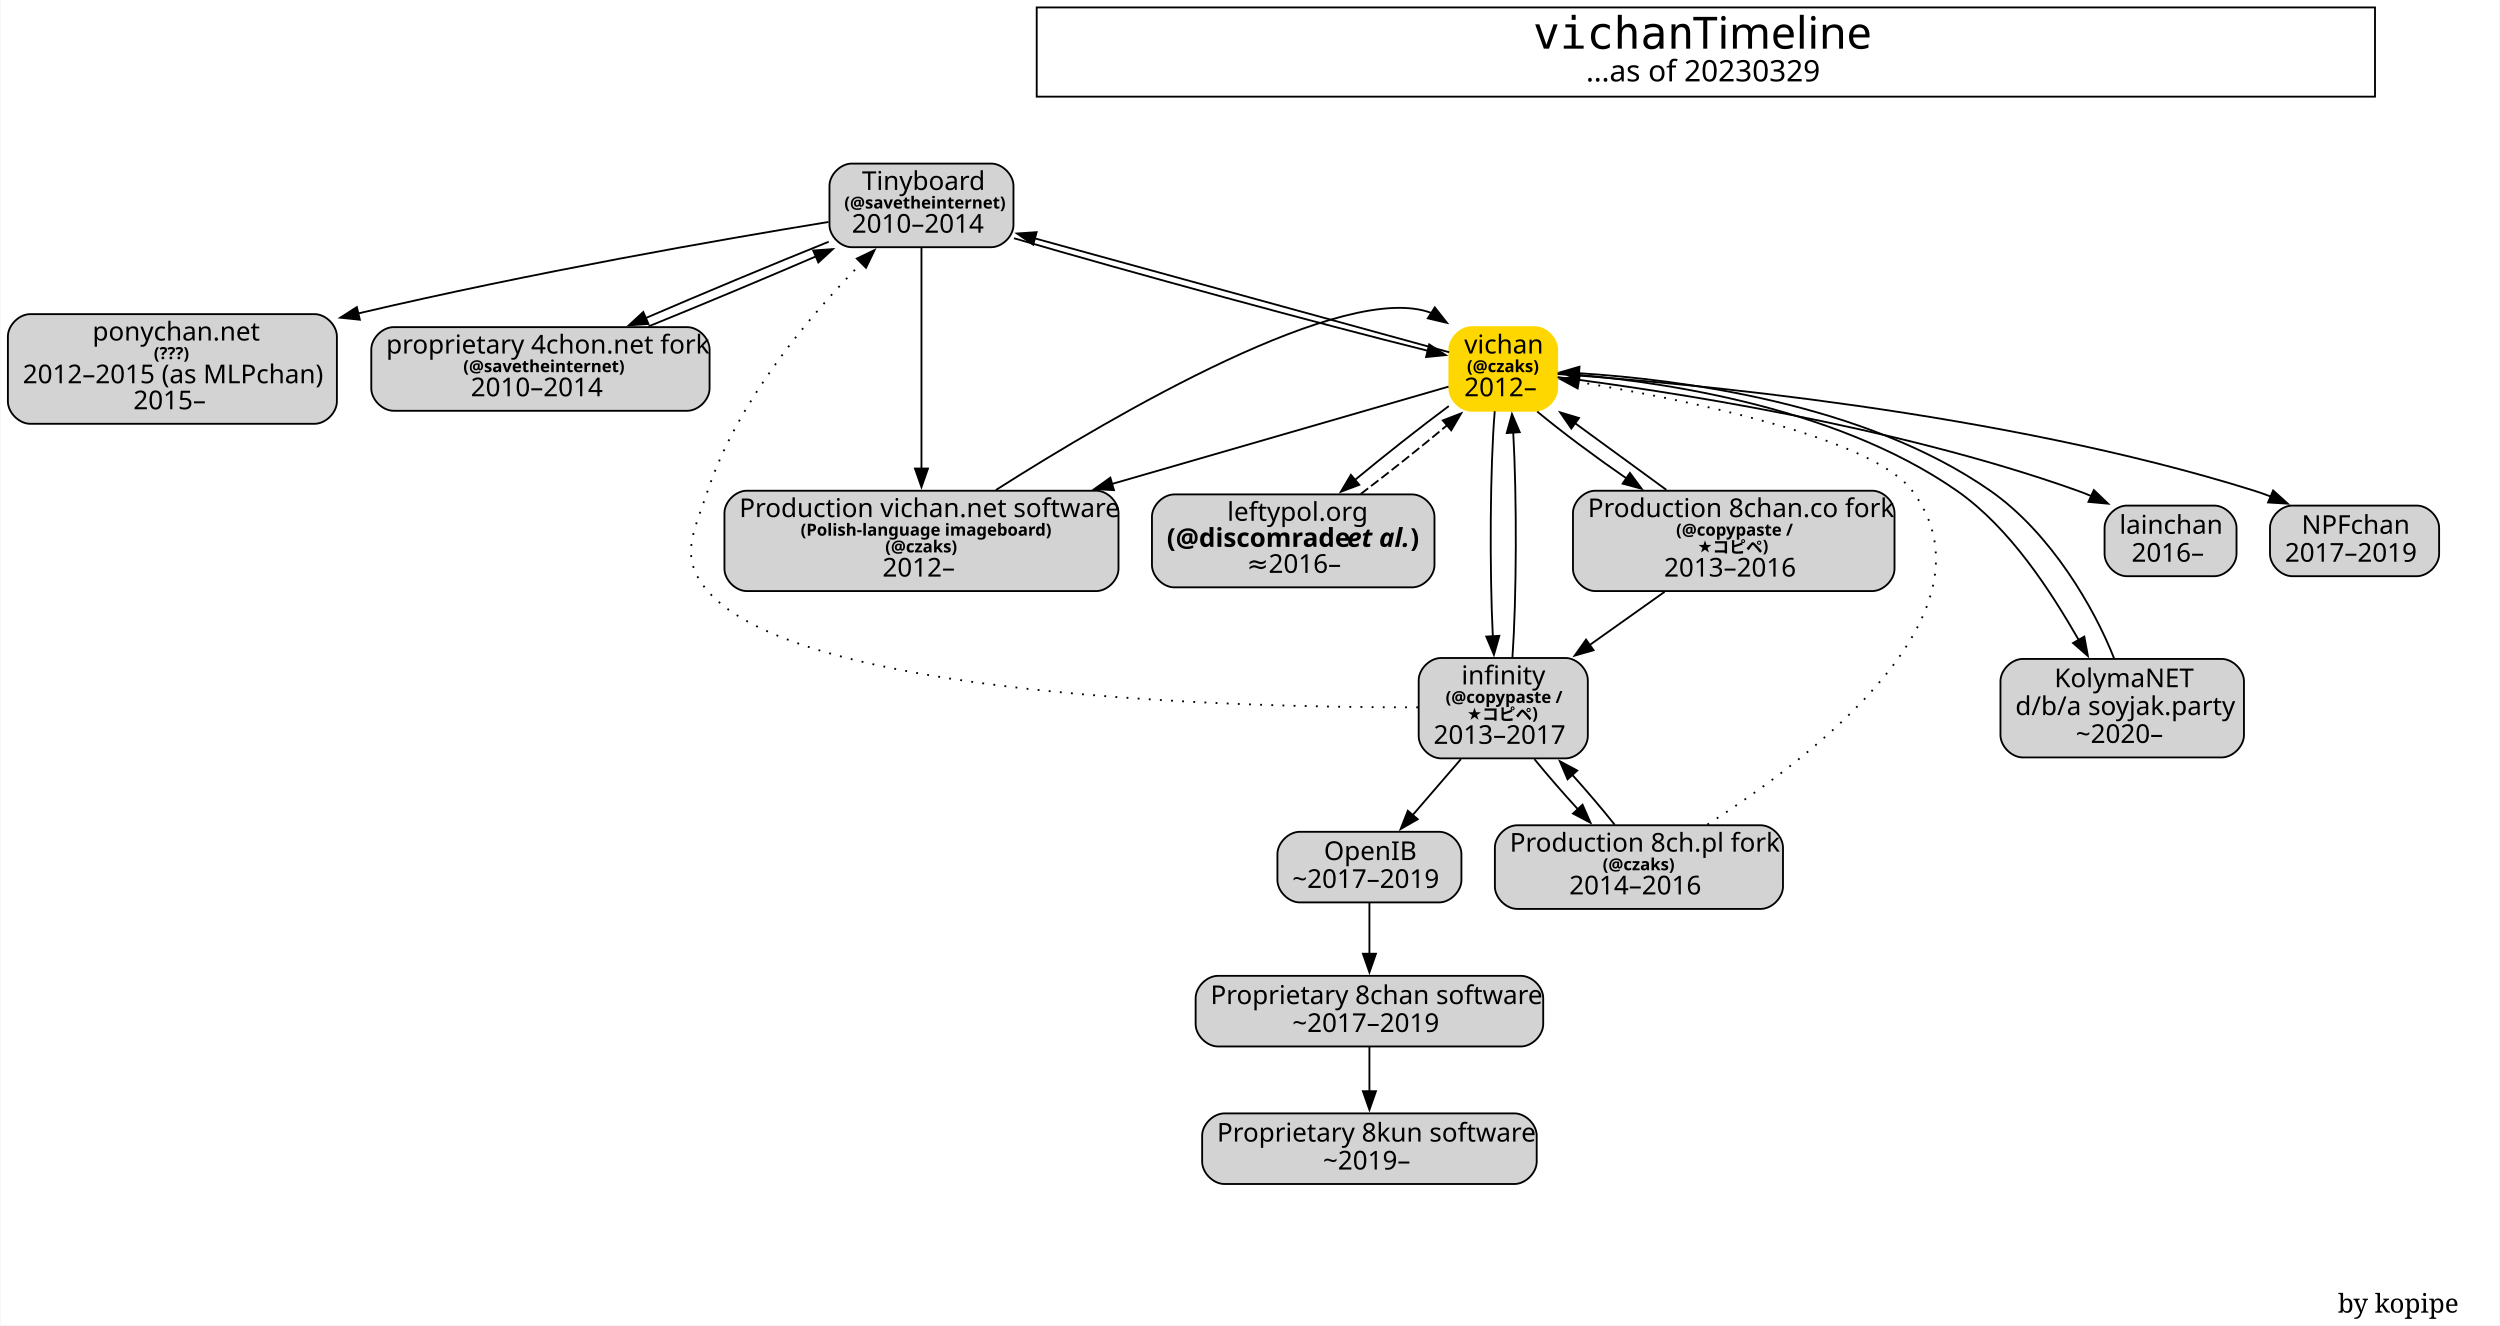
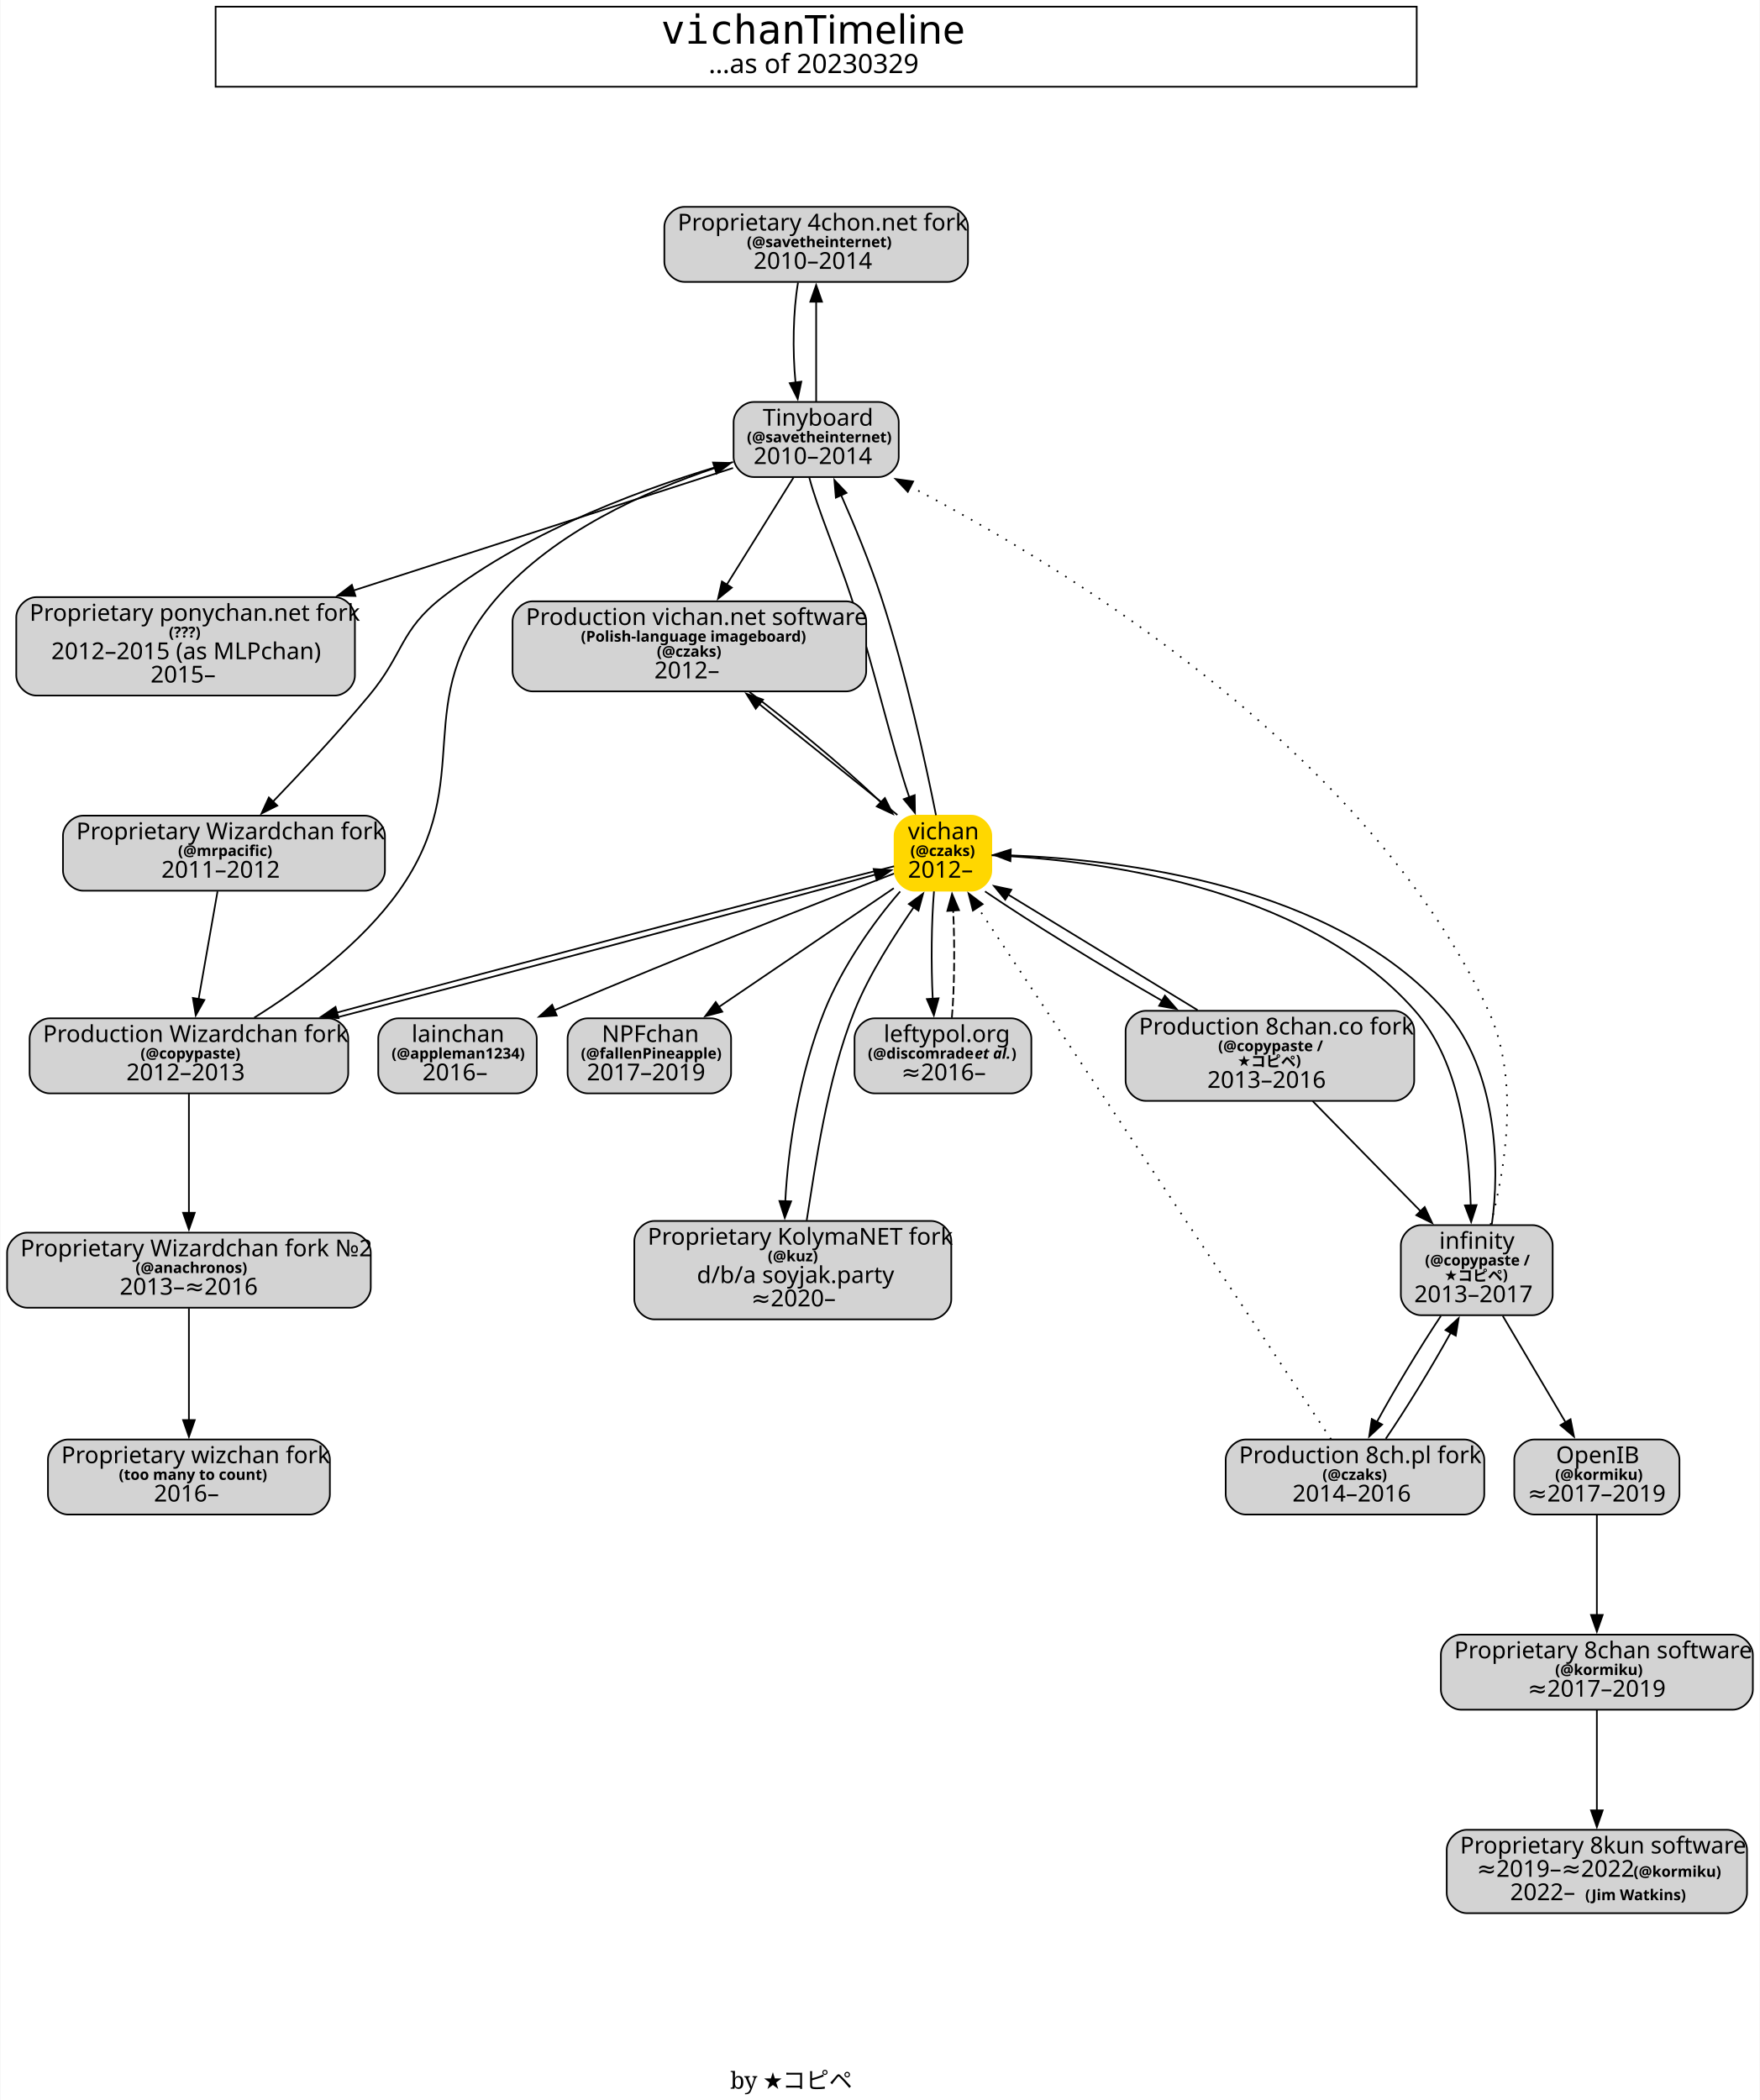
- <svg xmlns="http://www.w3.org/2000/svg" width="1345pt" height="713pt" viewBox="0.00 0.00 1344.50 713.00">
-   <g id="graph0" class="graph" transform="scale(1 1) rotate(0) translate(4 709)">
-     <polygon fill="white" stroke="none" points="-4,4 -4,-709 1340.5,-709 1340.5,4 -4,4" />
+ <svg xmlns="http://www.w3.org/2000/svg" width="1055pt" height="1259pt" viewBox="0.00 0.00 1054.50 1259.00">
+   <g id="graph0" class="graph" transform="scale(1 1) rotate(0) translate(4 1255)">
+     <polygon fill="white" stroke="none" points="-4,4 -4,-1255 1050.5,-1255 1050.5,4 -4,4" />
    <g id="node1" class="node">
-       <path fill="lightgrey" stroke="black" d="M529,-621C529,-621 454,-621 454,-621 448,-621 442,-615 442,-609 442,-609 442,-588 442,-588 442,-582 448,-576 454,-576 454,-576 529,-576 529,-576 535,-576 541,-582 541,-588 541,-588 541,-609 541,-609 541,-615 535,-621 529,-621" />
-       <text text-anchor="start" x="459.5" y="-606.8" font-family="sans-serif" font-size="14.00">Tinyboard</text>
-       <text text-anchor="start" x="450" y="-596.8" font-family="sans-serif" font-weight="bold" font-size="9.00">(@savetheinternet)</text>
-       <text text-anchor="start" x="454" y="-583.8" font-family="sans-serif" font-size="14.00">2010–2014</text>
+       <path fill="lightgrey" stroke="black" d="M564,-1131C564,-1131 406,-1131 406,-1131 400,-1131 394,-1125 394,-1119 394,-1119 394,-1098 394,-1098 394,-1092 400,-1086 406,-1086 406,-1086 564,-1086 564,-1086 570,-1086 576,-1092 576,-1098 576,-1098 576,-1119 576,-1119 576,-1125 570,-1131 564,-1131" />
+       <text text-anchor="start" x="402" y="-1116.8" font-family="sans-serif" font-size="14.00">Proprietary 4chon.net fork</text>
+       <text text-anchor="start" x="443.5" y="-1106.8" font-family="sans-serif" font-weight="bold" font-size="9.00">(@savetheinternet)</text>
+       <text text-anchor="start" x="447.5" y="-1093.8" font-family="sans-serif" font-size="14.00">2010–2014</text>
    </g>
    <g id="node2" class="node">
-       <path fill="lightgrey" stroke="black" d="M165,-540C165,-540 12,-540 12,-540 6,-540 0,-534 0,-528 0,-528 0,-493 0,-493 0,-487 6,-481 12,-481 12,-481 165,-481 165,-481 171,-481 177,-487 177,-493 177,-493 177,-528 177,-528 177,-534 171,-540 165,-540" />
-       <text text-anchor="start" x="45.5" y="-525.8" font-family="sans-serif" font-size="14.00">ponychan.net</text>
-       <text text-anchor="start" x="78.5" y="-515.8" font-family="sans-serif" font-weight="bold" font-size="9.00">(???)</text>
-       <text text-anchor="start" x="8" y="-502.8" font-family="sans-serif" font-size="14.00">2012–2015 (as MLPchan)</text>
-       <text text-anchor="start" x="67.5" y="-488.8" font-family="sans-serif" font-size="14.00">2015–</text>
+       <path fill="lightgrey" stroke="black" d="M522.5,-1014C522.5,-1014 447.5,-1014 447.5,-1014 441.5,-1014 435.5,-1008 435.5,-1002 435.5,-1002 435.5,-981 435.5,-981 435.5,-975 441.5,-969 447.5,-969 447.5,-969 522.5,-969 522.5,-969 528.5,-969 534.5,-975 534.5,-981 534.5,-981 534.5,-1002 534.5,-1002 534.5,-1008 528.5,-1014 522.5,-1014" />
+       <text text-anchor="start" x="453" y="-999.8" font-family="sans-serif" font-size="14.00">Tinyboard</text>
+       <text text-anchor="start" x="443.5" y="-989.8" font-family="sans-serif" font-weight="bold" font-size="9.00">(@savetheinternet)</text>
+       <text text-anchor="start" x="447.5" y="-976.8" font-family="sans-serif" font-size="14.00">2010–2014</text>
    </g>
    <g id="edge1" class="edge">
-       <path fill="none" stroke="black" d="M441.53,-589.6C383.11,-580.04 283.34,-562.65 188.3,-540.34" />
-       <polygon fill="black" stroke="black" points="189.35,-536.99 178.81,-538.09 187.73,-543.8 189.35,-536.99" />
+       <path fill="none" stroke="black" d="M474.13,-1085.6C471.22,-1068.65 470.73,-1044.91 472.64,-1025.64" />
+       <polygon fill="black" stroke="black" points="476.1,-1026.19 473.94,-1015.82 469.16,-1025.27 476.1,-1026.19" />
+     </g>
+     <g id="edge35" class="edge">
+       <path fill="none" stroke="black" stroke-width="0" d="M495.87,-1085.6C499.38,-1065.14 499.38,-1034.76 495.86,-1014.32" />
+     </g>
+     <g id="edge2" class="edge">
+       <path fill="none" stroke="black" d="M485,-1014.32C485,-1031.24 485,-1054.99 485,-1074.27" />
+       <polygon fill="black" stroke="black" points="481.5,-1074.09 485,-1084.09 488.5,-1074.09 481.5,-1074.09" />
    </g>
    <g id="node3" class="node">
-       <path fill="lightgrey" stroke="black" d="M365.5,-533C365.5,-533 207.5,-533 207.5,-533 201.5,-533 195.5,-527 195.5,-521 195.5,-521 195.5,-500 195.5,-500 195.5,-494 201.5,-488 207.5,-488 207.5,-488 365.5,-488 365.5,-488 371.5,-488 377.5,-494 377.5,-500 377.5,-500 377.5,-521 377.5,-521 377.5,-527 371.5,-533 365.5,-533" />
-       <text text-anchor="start" x="203.5" y="-518.8" font-family="sans-serif" font-size="14.00">proprietary 4chon.net fork</text>
-       <text text-anchor="start" x="245" y="-508.8" font-family="sans-serif" font-weight="bold" font-size="9.00">(@savetheinternet)</text>
-       <text text-anchor="start" x="249" y="-495.8" font-family="sans-serif" font-size="14.00">2010–2014</text>
-     </g>
-     <g id="edge2" class="edge">
-       <path fill="none" stroke="black" d="M441.6,-578.95C411.74,-566.92 373.78,-551.08 342.86,-537.77" />
-       <polygon fill="black" stroke="black" points="344.62,-534.72 334.05,-533.97 341.84,-541.15 344.62,-534.72" />
+       <path fill="lightgrey" stroke="black" d="M196.5,-897C196.5,-897 17.5,-897 17.5,-897 11.5,-897 5.5,-891 5.5,-885 5.5,-885 5.5,-850 5.5,-850 5.5,-844 11.5,-838 17.5,-838 17.5,-838 196.5,-838 196.5,-838 202.5,-838 208.5,-844 208.5,-850 208.5,-850 208.5,-885 208.5,-885 208.5,-891 202.5,-897 196.5,-897" />
+       <text text-anchor="start" x="13.5" y="-882.8" font-family="sans-serif" font-size="14.00">Proprietary ponychan.net fork</text>
+       <text text-anchor="start" x="97" y="-872.8" font-family="sans-serif" font-weight="bold" font-size="9.00">(???)</text>
+       <text text-anchor="start" x="26.5" y="-859.8" font-family="sans-serif" font-size="14.00">2012–2015 (as MLPchan)</text>
+       <text text-anchor="start" x="86" y="-845.8" font-family="sans-serif" font-size="14.00">2015–</text>
+     </g>
+     <g id="edge3" class="edge">
+       <path fill="none" stroke="black" d="M435.19,-974.43C377.49,-955.8 280.94,-924.64 207.46,-900.92" />
+       <polygon fill="black" stroke="black" points="208.82,-897.69 198.23,-897.94 206.67,-904.35 208.82,-897.69" />
    </g>
    <g id="node4" class="node">
-       <path fill="gold" stroke="gold" d="M821.5,-533C821.5,-533 787.5,-533 787.5,-533 781.5,-533 775.5,-527 775.5,-521 775.5,-521 775.5,-500 775.5,-500 775.5,-494 781.5,-488 787.5,-488 787.5,-488 821.5,-488 821.5,-488 827.5,-488 833.5,-494 833.5,-500 833.5,-500 833.5,-521 833.5,-521 833.5,-527 827.5,-533 821.5,-533" />
-       <text text-anchor="start" x="783.5" y="-518.8" font-family="sans-serif" font-size="14.00">vichan</text>
-       <text text-anchor="start" x="785" y="-508.8" font-family="sans-serif" font-weight="bold" font-size="9.00">(@czaks)</text>
-       <text text-anchor="start" x="783.5" y="-495.8" font-family="sans-serif" font-size="14.00">2012–</text>
-     </g>
-     <g id="edge3" class="edge">
-       <path fill="none" stroke="black" d="M541.28,-580.82C603.07,-562.72 706.49,-534.52 763.84,-520.31" />
-       <polygon fill="black" stroke="black" points="764.65,-523.72 773.54,-517.94 762.99,-516.92 764.65,-523.72" />
+       <path fill="lightgrey" stroke="black" d="M214.5,-766C214.5,-766 45.5,-766 45.5,-766 39.5,-766 33.5,-760 33.5,-754 33.5,-754 33.5,-733 33.5,-733 33.5,-727 39.5,-721 45.5,-721 45.5,-721 214.5,-721 214.5,-721 220.5,-721 226.5,-727 226.5,-733 226.5,-733 226.5,-754 226.5,-754 226.5,-760 220.5,-766 214.5,-766" />
+       <text text-anchor="start" x="41.5" y="-751.8" font-family="sans-serif" font-size="14.00">Proprietary Wizardchan fork</text>
+       <text text-anchor="start" x="102.5" y="-741.8" font-family="sans-serif" font-weight="bold" font-size="9.00">(@mrpacific)</text>
+       <text text-anchor="start" x="92.5" y="-728.8" font-family="sans-serif" font-size="14.00">2011–2012</text>
+     </g>
+     <g id="edge4" class="edge">
+       <path fill="none" stroke="black" d="M435.19,-978.03C386.97,-964.14 313.65,-938.1 261,-897 235.21,-876.87 237.95,-863.12 217,-838 198.53,-815.85 176.37,-792.07 159.03,-774.03" />
+       <polygon fill="black" stroke="black" points="161.96,-772.02 152.49,-767.27 156.92,-776.89 161.96,-772.02" />
+     </g>
+     <g id="node6" class="node">
+       <path fill="gold" stroke="gold" d="M578,-766C578,-766 544,-766 544,-766 538,-766 532,-760 532,-754 532,-754 532,-733 532,-733 532,-727 538,-721 544,-721 544,-721 578,-721 578,-721 584,-721 590,-727 590,-733 590,-733 590,-754 590,-754 590,-760 584,-766 578,-766" />
+       <text text-anchor="start" x="540" y="-751.8" font-family="sans-serif" font-size="14.00">vichan</text>
+       <text text-anchor="start" x="541.5" y="-741.8" font-family="sans-serif" font-weight="bold" font-size="9.00">(@czaks)</text>
+       <text text-anchor="start" x="540" y="-728.8" font-family="sans-serif" font-size="14.00">2012–</text>
+     </g>
+     <g id="edge11" class="edge">
+       <path fill="none" stroke="black" d="M480.92,-968.58C485.81,-949.86 497.79,-922.07 506,-897 519.33,-856.3 530.24,-808.08 540.85,-776.93" />
+       <polygon fill="black" stroke="black" points="544.08,-778.28 544.22,-767.69 537.5,-775.88 544.08,-778.28" />
+     </g>
+     <g id="edge36" class="edge">
+       <path fill="none" stroke="black" stroke-width="0" d="M509.68,-968.58C521.81,-949.86 533.79,-922.07 542,-897 556.97,-851.3 568.89,-796.13 568.94,-766.27" />
+     </g>
+     <g id="node9" class="node">
+       <path fill="lightgrey" stroke="black" d="M503,-894.5C503,-894.5 315,-894.5 315,-894.5 309,-894.5 303,-888.5 303,-882.5 303,-882.5 303,-852.5 303,-852.5 303,-846.5 309,-840.5 315,-840.5 315,-840.5 503,-840.5 503,-840.5 509,-840.5 515,-846.5 515,-852.5 515,-852.5 515,-882.5 515,-882.5 515,-888.5 509,-894.5 503,-894.5" />
+       <text text-anchor="start" x="311" y="-880.3" font-family="sans-serif" font-size="14.00">Production vichan.net software</text>
+       <text text-anchor="start" x="344" y="-870.3" font-family="sans-serif" font-weight="bold" font-size="9.00">(Polish-language imageboard)</text>
+       <text text-anchor="start" x="389.5" y="-861.3" font-family="sans-serif" font-weight="bold" font-size="9.00">(@czaks)</text>
+       <text text-anchor="start" x="388" y="-848.3" font-family="sans-serif" font-size="14.00">2012–</text>
+     </g>
+     <g id="edge12" class="edge">
+       <path fill="none" stroke="black" d="M471.41,-968.69C460.28,-950.82 444.3,-925.17 431.3,-904.3" />
+       <polygon fill="black" stroke="black" points="434.44,-902.71 426.18,-896.08 428.5,-906.41 434.44,-902.71" />
+     </g>
+     <g id="node5" class="node">
+       <path fill="lightgrey" stroke="black" d="M192.5,-644.5C192.5,-644.5 25.5,-644.5 25.5,-644.5 19.5,-644.5 13.5,-638.5 13.5,-632.5 13.5,-632.5 13.5,-611.5 13.5,-611.5 13.5,-605.5 19.5,-599.5 25.5,-599.5 25.5,-599.5 192.5,-599.5 192.5,-599.5 198.5,-599.5 204.5,-605.5 204.5,-611.5 204.5,-611.5 204.5,-632.5 204.5,-632.5 204.5,-638.5 198.5,-644.5 192.5,-644.5" />
+       <text text-anchor="start" x="21.5" y="-630.3" font-family="sans-serif" font-size="14.00">Production Wizardchan fork</text>
+       <text text-anchor="start" x="80" y="-620.3" font-family="sans-serif" font-weight="bold" font-size="9.00">(@copypaste)</text>
+       <text text-anchor="start" x="71.5" y="-607.3" font-family="sans-serif" font-size="14.00">2012–2013</text>
+     </g>
+     <g id="edge5" class="edge">
+       <path fill="none" stroke="black" d="M126.15,-720.58C122.97,-702.47 118.4,-676.49 114.78,-655.89" />
+       <polygon fill="black" stroke="black" points="118.27,-655.51 113.09,-646.27 111.37,-656.72 118.27,-655.51" />
+     </g>
+     <g id="edge6" class="edge">
+       <path fill="none" stroke="black" d="M148.17,-644.89C175.97,-662.25 212.24,-688.89 235,-721 282.71,-788.31 239.63,-834.95 294,-897 328.17,-936 382.34,-960.35 424.27,-974.39" />
+       <polygon fill="black" stroke="black" points="423.17,-977.71 433.76,-977.44 425.31,-971.04 423.17,-977.71" />
+     </g>
+     <g id="edge7" class="edge">
+       <path fill="none" stroke="black" d="M197.39,-644.95C295.12,-670.22 448.2,-710.79 520.6,-730.7" />
+       <polygon fill="black" stroke="black" points="519.47,-734.02 530.04,-733.31 521.34,-727.27 519.47,-734.02" />
+     </g>
+     <g id="node7" class="node">
+       <path fill="lightgrey" stroke="black" d="M206,-516C206,-516 12,-516 12,-516 6,-516 0,-510 0,-504 0,-504 0,-483 0,-483 0,-477 6,-471 12,-471 12,-471 206,-471 206,-471 212,-471 218,-477 218,-483 218,-483 218,-504 218,-504 218,-510 212,-516 206,-516" />
+       <text text-anchor="start" x="8" y="-501.8" font-family="sans-serif" font-size="14.00">Proprietary Wizardchan fork №2</text>
+       <text text-anchor="start" x="77" y="-491.8" font-family="sans-serif" font-weight="bold" font-size="9.00">(@anachronos)</text>
+       <text text-anchor="start" x="67.5" y="-478.8" font-family="sans-serif" font-size="14.00">2013–≈2016</text>
+     </g>
+     <g id="edge9" class="edge">
+       <path fill="none" stroke="black" d="M109,-599.25C109,-579.61 109,-550.41 109,-527.83" />
+       <polygon fill="black" stroke="black" points="112.5,-527.9 109,-517.9 105.5,-527.9 112.5,-527.9" />
+     </g>
+     <g id="edge13" class="edge">
+       <path fill="none" stroke="black" d="M556.84,-766.27C550.89,-796.13 538.97,-851.3 524,-897 517.2,-917.76 507.81,-940.39 499.96,-958.18" />
+       <polygon fill="black" stroke="black" points="496.81,-956.64 495.92,-967.2 503.2,-959.5 496.81,-956.64" />
+     </g>
+     <g id="edge8" class="edge">
+       <path fill="none" stroke="black" d="M531.72,-735.65C465.16,-718.99 300.79,-675.74 197.7,-647.93" />
+       <polygon fill="black" stroke="black" points="198.71,-644.58 188.14,-645.35 196.88,-651.34 198.71,-644.58" />
+     </g>
+     <g id="edge14" class="edge">
+       <path fill="none" stroke="black" d="M533.67,-766.44C510.56,-784.98 477.1,-811.84 450.65,-833.07" />
+       <polygon fill="black" stroke="black" points="448.77,-830.09 443.16,-839.08 453.15,-835.55 448.77,-830.09" />
+     </g>
+     <g id="node10" class="node">
+       <path fill="lightgrey" stroke="black" d="M602,-644.5C602,-644.5 520,-644.5 520,-644.5 514,-644.5 508,-638.5 508,-632.5 508,-632.5 508,-611.5 508,-611.5 508,-605.5 514,-599.5 520,-599.5 520,-599.5 602,-599.5 602,-599.5 608,-599.5 614,-605.5 614,-611.5 614,-611.5 614,-632.5 614,-632.5 614,-638.5 608,-644.5 602,-644.5" />
+       <text text-anchor="start" x="525.5" y="-630.3" font-family="sans-serif" font-size="14.00">leftypol.org</text>
+       <text text-anchor="start" x="516" y="-620.3" font-family="sans-serif" font-weight="bold" font-size="9.00">(@discomrade </text>
+       <text text-anchor="start" x="580" y="-620.3" font-family="sans-serif" font-weight="bold" font-style="italic" font-size="9.00">et al.</text>
+       <text text-anchor="start" x="602" y="-620.3" font-family="sans-serif" font-weight="bold" font-size="9.00">)</text>
+       <text text-anchor="start" x="536" y="-607.3" font-family="sans-serif" font-size="14.00">≈2016–</text>
+     </g>
+     <g id="edge15" class="edge">
+       <path fill="none" stroke="black" d="M555.64,-720.58C554.09,-702.56 553.84,-676.73 554.88,-656.17" />
+       <polygon fill="black" stroke="black" points="558.37,-656.5 555.55,-646.29 551.38,-656.03 558.37,-656.5" />
+     </g>
+     <g id="node11" class="node">
+       <path fill="lightgrey" stroke="black" d="M914.5,-520.5C914.5,-520.5 847.5,-520.5 847.5,-520.5 841.5,-520.5 835.5,-514.5 835.5,-508.5 835.5,-508.5 835.5,-478.5 835.5,-478.5 835.5,-472.5 841.5,-466.5 847.5,-466.5 847.5,-466.5 914.5,-466.5 914.5,-466.5 920.5,-466.5 926.5,-472.5 926.5,-478.5 926.5,-478.5 926.5,-508.5 926.5,-508.5 926.5,-514.5 920.5,-520.5 914.5,-520.5" />
+       <text text-anchor="start" x="858.5" y="-506.3" font-family="sans-serif" font-size="14.00">infinity</text>
+       <text text-anchor="start" x="850" y="-496.3" font-family="sans-serif" font-weight="bold" font-size="9.00">(@copypaste /</text>
+       <text text-anchor="start" x="861.5" y="-487.3" font-family="sans-serif" font-weight="bold" font-size="9.00">★コピペ)</text>
+       <text text-anchor="start" x="843.5" y="-474.3" font-family="sans-serif" font-size="14.00">2013–2017</text>
+     </g>
+     <g id="edge16" class="edge">
+       <path fill="none" stroke="black" d="M590.14,-742.24C648.09,-739.78 777.13,-725.23 844,-649 871.98,-617.1 876.29,-566.88 877.39,-532.41" />
+       <polygon fill="black" stroke="black" points="880.89,-532.52 877.64,-522.44 873.89,-532.35 880.89,-532.52" />
+     </g>
+     <g id="node12" class="node">
+       <path fill="lightgrey" stroke="black" d="M831.5,-649C831.5,-649 682.5,-649 682.5,-649 676.5,-649 670.5,-643 670.5,-637 670.5,-637 670.5,-607 670.5,-607 670.5,-601 676.5,-595 682.5,-595 682.5,-595 831.5,-595 831.5,-595 837.5,-595 843.5,-601 843.5,-607 843.5,-607 843.5,-637 843.5,-637 843.5,-643 837.5,-649 831.5,-649" />
+       <text text-anchor="start" x="678.5" y="-634.8" font-family="sans-serif" font-size="14.00">Production 8chan.co fork</text>
+       <text text-anchor="start" x="726" y="-624.8" font-family="sans-serif" font-weight="bold" font-size="9.00">(@copypaste /</text>
+       <text text-anchor="start" x="737.5" y="-615.8" font-family="sans-serif" font-weight="bold" font-size="9.00">★コピペ)</text>
+       <text text-anchor="start" x="719.5" y="-602.8" font-family="sans-serif" font-size="14.00">2013–2016</text>
+     </g>
+     <g id="edge17" class="edge">
+       <path fill="none" stroke="black" d="M586.22,-720.58C613.29,-702.15 656.45,-675.56 692.77,-654.79" />
+       <polygon fill="black" stroke="black" points="694.04,-658.09 701.02,-650.11 690.59,-652 694.04,-658.09" />
+     </g>
+     <g id="edge37" class="edge">
+       <path fill="none" stroke="black" stroke-width="0" d="M590.28,-729.94C626.76,-710.94 687.49,-674.47 725.04,-649.45" />
+     </g>
+     <g id="node13" class="node">
+       <path fill="lightgrey" stroke="black" d="M305.5,-644.5C305.5,-644.5 234.5,-644.5 234.5,-644.5 228.5,-644.5 222.5,-638.5 222.5,-632.5 222.5,-632.5 222.5,-611.5 222.5,-611.5 222.5,-605.5 228.5,-599.5 234.5,-599.5 234.5,-599.5 305.5,-599.5 305.5,-599.5 311.5,-599.5 317.5,-605.5 317.5,-611.5 317.5,-611.5 317.5,-632.5 317.5,-632.5 317.5,-638.5 311.5,-644.5 305.5,-644.5" />
+       <text text-anchor="start" x="242.5" y="-630.3" font-family="sans-serif" font-size="14.00">lainchan</text>
+       <text text-anchor="start" x="230.5" y="-620.3" font-family="sans-serif" font-weight="bold" font-size="9.00">(@appleman1234)</text>
+       <text text-anchor="start" x="249" y="-607.3" font-family="sans-serif" font-size="14.00">2016–</text>
+     </g>
+     <g id="edge18" class="edge">
+       <path fill="none" stroke="black" d="M531.63,-731.28C488.94,-714.87 407.08,-682.97 327.68,-649.22" />
+       <polygon fill="black" stroke="black" points="329.47,-646.18 318.9,-645.47 326.73,-652.61 329.47,-646.18" />
+     </g>
+     <g id="node14" class="node">
+       <path fill="lightgrey" stroke="black" d="M422,-644.5C422,-644.5 348,-644.5 348,-644.5 342,-644.5 336,-638.5 336,-632.5 336,-632.5 336,-611.5 336,-611.5 336,-605.5 342,-599.5 348,-599.5 348,-599.5 422,-599.5 422,-599.5 428,-599.5 434,-605.5 434,-611.5 434,-611.5 434,-632.5 434,-632.5 434,-638.5 428,-644.5 422,-644.5" />
+       <text text-anchor="start" x="356.5" y="-630.3" font-family="sans-serif" font-size="14.00">NPFchan</text>
+       <text text-anchor="start" x="344" y="-620.3" font-family="sans-serif" font-weight="bold" font-size="9.00">(@fallenPineapple)</text>
+       <text text-anchor="start" x="347.5" y="-607.3" font-family="sans-serif" font-size="14.00">2017–2019</text>
+     </g>
+     <g id="edge19" class="edge">
+       <path fill="none" stroke="black" d="M531.54,-722.5C502.77,-702.97 458.73,-673.06 426.44,-651.13" />
+       <polygon fill="black" stroke="black" points="428.73,-648.46 418.49,-645.74 424.8,-654.25 428.73,-648.46" />
+     </g>
+     <g id="node15" class="node">
+       <path fill="lightgrey" stroke="black" d="M554,-523C554,-523 388,-523 388,-523 382,-523 376,-517 376,-511 376,-511 376,-476 376,-476 376,-470 382,-464 388,-464 388,-464 554,-464 554,-464 560,-464 566,-470 566,-476 566,-476 566,-511 566,-511 566,-517 560,-523 554,-523" />
+       <text text-anchor="start" x="384" y="-508.8" font-family="sans-serif" font-size="14.00">Proprietary KolymaNET fork</text>
+       <text text-anchor="start" x="456" y="-498.8" font-family="sans-serif" font-weight="bold" font-size="9.00">(@kuz)</text>
+       <text text-anchor="start" x="413.5" y="-485.8" font-family="sans-serif" font-size="14.00">d/b/a soyjak.party</text>
+       <text text-anchor="start" x="446" y="-471.8" font-family="sans-serif" font-size="14.00">≈2020–</text>
+     </g>
+     <g id="edge20" class="edge">
+       <path fill="none" stroke="black" d="M535.37,-720.53C519.54,-702.45 500.68,-675.56 490,-649 475.05,-611.83 468.04,-566.43 466.48,-534.49" />
+       <polygon fill="black" stroke="black" points="469.99,-534.77 466.19,-524.88 462.99,-534.98 469.99,-534.77" />
+     </g>
+     <g id="node8" class="node">
+       <path fill="lightgrey" stroke="black" d="M181.5,-392C181.5,-392 36.5,-392 36.5,-392 30.5,-392 24.5,-386 24.5,-380 24.5,-380 24.5,-359 24.5,-359 24.5,-353 30.5,-347 36.5,-347 36.5,-347 181.5,-347 181.5,-347 187.5,-347 193.5,-353 193.5,-359 193.5,-359 193.5,-380 193.5,-380 193.5,-386 187.5,-392 181.5,-392" />
+       <text text-anchor="start" x="32.5" y="-377.8" font-family="sans-serif" font-size="14.00">Proprietary wizchan fork</text>
+       <text text-anchor="start" x="67" y="-367.8" font-family="sans-serif" font-weight="bold" font-size="9.00">(too many to count)</text>
+       <text text-anchor="start" x="88" y="-354.8" font-family="sans-serif" font-size="14.00">2016–</text>
+     </g>
+     <g id="edge10" class="edge">
+       <path fill="none" stroke="black" d="M109,-470.69C109,-452.04 109,-424.91 109,-403.59" />
+       <polygon fill="black" stroke="black" points="112.5,-403.64 109,-393.64 105.5,-403.64 112.5,-403.64" />
+     </g>
+     <g id="edge21" class="edge">
+       <path fill="none" stroke="black" d="M445.06,-840.11C467.99,-822.68 498.1,-798.59 523.82,-774" />
+       <polygon fill="black" stroke="black" points="526.21,-776.55 530.92,-767.06 521.32,-771.54 526.21,-776.55" />
+     </g>
+     <g id="edge22" class="edge">
+       <path fill="none" stroke="black" stroke-dasharray="5,2" d="M566.35,-644.78C567.91,-662.76 568.16,-688.58 567.13,-709.17" />
+       <polygon fill="black" stroke="black" points="563.64,-708.86 566.46,-719.07 570.62,-709.33 563.64,-708.86" />
+     </g>
+     <g id="edge23" class="edge">
+       <path fill="none" stroke="black" stroke-dasharray="1,5" d="M889.26,-520.79C897.75,-552.72 907.25,-607.46 888,-649 815.9,-804.59 634.12,-915.09 541.35,-963.35" />
+       <polygon fill="black" stroke="black" points="539.94,-960.14 532.65,-967.82 543.14,-966.36 539.94,-960.14" />
+     </g>
+     <g id="edge24" class="edge">
+       <path fill="none" stroke="black" d="M890.02,-520.92C894.97,-554.78 893.28,-613.34 862,-649 795.41,-724.91 667.18,-739.66 601.56,-742.21" />
+       <polygon fill="black" stroke="black" points="601.46,-738.71 591.57,-742.51 601.68,-745.71 601.46,-738.71" />
+     </g>
+     <g id="node16" class="node">
+       <path fill="lightgrey" stroke="black" d="M873.5,-392C873.5,-392 742.5,-392 742.5,-392 736.5,-392 730.5,-386 730.5,-380 730.5,-380 730.5,-359 730.5,-359 730.5,-353 736.5,-347 742.5,-347 742.5,-347 873.5,-347 873.5,-347 879.5,-347 885.5,-353 885.5,-359 885.5,-359 885.5,-380 885.5,-380 885.5,-386 879.5,-392 873.5,-392" />
+       <text text-anchor="start" x="738.5" y="-377.8" font-family="sans-serif" font-size="14.00">Production 8ch.pl fork</text>
+       <text text-anchor="start" x="788.5" y="-367.8" font-family="sans-serif" font-weight="bold" font-size="9.00">(@czaks)</text>
+       <text text-anchor="start" x="770.5" y="-354.8" font-family="sans-serif" font-size="14.00">2014–2016</text>
+     </g>
+     <g id="edge25" class="edge">
+       <path fill="none" stroke="black" d="M859.48,-466.03C847.02,-447.37 831.9,-422.3 821.14,-402.52" />
+       <polygon fill="black" stroke="black" points="824.28,-400.97 816.51,-393.77 818.09,-404.25 824.28,-400.97" />
+     </g>
+     <g id="node17" class="node">
+       <path fill="lightgrey" stroke="black" d="M990.5,-392C990.5,-392 915.5,-392 915.5,-392 909.5,-392 903.5,-386 903.5,-380 903.5,-380 903.5,-359 903.5,-359 903.5,-353 909.5,-347 915.5,-347 915.5,-347 990.5,-347 990.5,-347 996.5,-347 1002.5,-353 1002.5,-359 1002.5,-359 1002.5,-380 1002.5,-380 1002.5,-386 996.5,-392 990.5,-392" />
+       <text text-anchor="start" x="928.5" y="-377.8" font-family="sans-serif" font-size="14.00">OpenIB</text>
+       <text text-anchor="start" x="928" y="-367.8" font-family="sans-serif" font-weight="bold" font-size="9.00">(@kormiku)</text>
+       <text text-anchor="start" x="911.5" y="-354.8" font-family="sans-serif" font-size="14.00">≈2017–2019</text>
+     </g>
+     <g id="edge26" class="edge">
+       <path fill="none" stroke="black" d="M896.62,-466.03C907.68,-447.29 922.57,-422.07 934.26,-402.25" />
+       <polygon fill="black" stroke="black" points="937.22,-404.13 939.28,-393.74 931.19,-400.57 937.22,-404.13" />
    </g>
    <g id="edge27" class="edge">
-       <path fill="none" stroke="black" stroke-width="0" d="M541.18,-586.43C607.29,-569.78 721.09,-538.5 775.1,-522.12" />
-     </g>
-     <g id="node5" class="node">
-       <path fill="lightgrey" stroke="black" d="M585.5,-445C585.5,-445 397.5,-445 397.5,-445 391.5,-445 385.5,-439 385.5,-433 385.5,-433 385.5,-403 385.5,-403 385.5,-397 391.5,-391 397.5,-391 397.5,-391 585.5,-391 585.5,-391 591.5,-391 597.5,-397 597.5,-403 597.5,-403 597.5,-433 597.5,-433 597.5,-439 591.5,-445 585.5,-445" />
-       <text text-anchor="start" x="393.5" y="-430.8" font-family="sans-serif" font-size="14.00">Production vichan.net software</text>
-       <text text-anchor="start" x="426.5" y="-420.8" font-family="sans-serif" font-weight="bold" font-size="9.00">(Polish-language imageboard)</text>
-       <text text-anchor="start" x="472" y="-411.8" font-family="sans-serif" font-weight="bold" font-size="9.00">(@czaks)</text>
-       <text text-anchor="start" x="470.5" y="-398.8" font-family="sans-serif" font-size="14.00">2012–</text>
-     </g>
-     <g id="edge4" class="edge">
-       <path fill="none" stroke="black" d="M491.5,-575.61C491.5,-545.96 491.5,-492.59 491.5,-456.48" />
-       <polygon fill="black" stroke="black" points="495,-456.94 491.5,-446.94 488,-456.94 495,-456.94" />
-     </g>
-     <g id="edge5" class="edge">
-       <path fill="none" stroke="black" d="M344.63,-533.38C372.89,-544.85 406.68,-558.98 434.75,-571.06" />
-       <polygon fill="black" stroke="black" points="433.25,-574.22 443.82,-574.98 436.03,-567.8 433.25,-574.22" />
-     </g>
-     <g id="edge6" class="edge">
-       <path fill="none" stroke="black" d="M775.41,-519.49C724.77,-533.41 619.44,-562.35 552.29,-580.8" />
-       <polygon fill="black" stroke="black" points="551.62,-577.35 542.9,-583.38 553.47,-584.1 551.62,-577.35" />
-     </g>
-     <g id="edge7" class="edge">
-       <path fill="none" stroke="black" d="M775.05,-500.99C733.91,-489.09 657.15,-466.9 593.87,-448.6" />
-       <polygon fill="black" stroke="black" points="595.06,-445.3 584.48,-445.88 593.12,-452.02 595.06,-445.3" />
-     </g>
-     <g id="node6" class="node">
-       <path fill="lightgrey" stroke="black" d="M755.5,-443C755.5,-443 627.5,-443 627.5,-443 621.5,-443 615.5,-437 615.5,-431 615.5,-431 615.5,-405 615.5,-405 615.5,-399 621.5,-393 627.5,-393 627.5,-393 755.5,-393 755.5,-393 761.5,-393 767.5,-399 767.5,-405 767.5,-405 767.5,-431 767.5,-431 767.5,-437 761.5,-443 755.5,-443" />
-       <text text-anchor="start" x="656" y="-428.8" font-family="sans-serif" font-size="14.00">leftypol.org</text>
-       <text text-anchor="start" x="623.5" y="-414.8" font-family="sans-serif" font-weight="bold" font-size="14.00">(@discomrade </text>
-       <text text-anchor="start" x="720.5" y="-414.8" font-family="sans-serif" font-weight="bold" font-style="italic" font-size="14.00">et al.</text>
-       <text text-anchor="start" x="754.5" y="-414.8" font-family="sans-serif" font-weight="bold" font-size="14.00">)</text>
-       <text text-anchor="start" x="666.5" y="-400.8" font-family="sans-serif" font-size="14.00">≈2016–</text>
-     </g>
-     <g id="edge8" class="edge">
-       <path fill="none" stroke="black" d="M775.2,-490.53C759.65,-478.98 740.59,-463.94 724.53,-450.64" />
-       <polygon fill="black" stroke="black" points="727.04,-448.17 717.13,-444.43 722.54,-453.54 727.04,-448.17" />
-     </g>
-     <g id="node7" class="node">
-       <path fill="lightgrey" stroke="black" d="M838,-355C838,-355 771,-355 771,-355 765,-355 759,-349 759,-343 759,-343 759,-313 759,-313 759,-307 765,-301 771,-301 771,-301 838,-301 838,-301 844,-301 850,-307 850,-313 850,-313 850,-343 850,-343 850,-349 844,-355 838,-355" />
-       <text text-anchor="start" x="782" y="-340.8" font-family="sans-serif" font-size="14.00">infinity</text>
-       <text text-anchor="start" x="773.5" y="-330.8" font-family="sans-serif" font-weight="bold" font-size="9.00">(@copypaste /</text>
-       <text text-anchor="start" x="785" y="-321.8" font-family="sans-serif" font-weight="bold" font-size="9.00">★コピペ)</text>
-       <text text-anchor="start" x="767" y="-308.8" font-family="sans-serif" font-size="14.00">2013–2017</text>
-     </g>
-     <g id="edge9" class="edge">
-       <path fill="none" stroke="black" d="M799.92,-487.73C797.42,-457.69 797.08,-403.11 798.9,-366.45" />
-       <polygon fill="black" stroke="black" points="802.38,-366.93 799.48,-356.74 795.39,-366.52 802.38,-366.93" />
-     </g>
-     <g id="node8" class="node">
-       <path fill="lightgrey" stroke="black" d="M1003,-445C1003,-445 854,-445 854,-445 848,-445 842,-439 842,-433 842,-433 842,-403 842,-403 842,-397 848,-391 854,-391 854,-391 1003,-391 1003,-391 1009,-391 1015,-397 1015,-403 1015,-403 1015,-433 1015,-433 1015,-439 1009,-445 1003,-445" />
-       <text text-anchor="start" x="850" y="-430.8" font-family="sans-serif" font-size="14.00">Production 8chan.co fork</text>
-       <text text-anchor="start" x="897.5" y="-420.8" font-family="sans-serif" font-weight="bold" font-size="9.00">(@copypaste /</text>
-       <text text-anchor="start" x="909" y="-411.8" font-family="sans-serif" font-weight="bold" font-size="9.00">★コピペ)</text>
-       <text text-anchor="start" x="891" y="-398.8" font-family="sans-serif" font-size="14.00">2013–2016</text>
-     </g>
-     <g id="edge10" class="edge">
-       <path fill="none" stroke="black" d="M822.76,-487.59C835.87,-476.72 853.74,-463.38 871.16,-451.36" />
-       <polygon fill="black" stroke="black" points="872.65,-454.58 878.95,-446.06 868.72,-448.79 872.65,-454.58" />
+       <path fill="none" stroke="black" d="M713.64,-649.43C679.68,-670.14 632.85,-698.69 600.04,-718.7" />
+       <polygon fill="black" stroke="black" points="598.35,-715.63 591.64,-723.82 602,-721.6 598.35,-715.63" />
    </g>
    <g id="edge28" class="edge">
-       <path fill="none" stroke="black" stroke-width="0" d="M834,-495.36C855.79,-482.04 884.36,-461.74 904.7,-445.42" />
-     </g>
-     <g id="node9" class="node">
-       <path fill="lightgrey" stroke="black" d="M1187,-437C1187,-437 1140,-437 1140,-437 1134,-437 1128,-431 1128,-425 1128,-425 1128,-411 1128,-411 1128,-405 1134,-399 1140,-399 1140,-399 1187,-399 1187,-399 1193,-399 1199,-405 1199,-411 1199,-411 1199,-425 1199,-425 1199,-431 1193,-437 1187,-437" />
-       <text text-anchor="start" x="1136" y="-421.8" font-family="sans-serif" font-size="14.00">lainchan</text>
-       <text text-anchor="start" x="1142.5" y="-406.8" font-family="sans-serif" font-size="14.00">2016–</text>
-     </g>
-     <g id="edge11" class="edge">
-       <path fill="none" stroke="black" d="M833.76,-506.11C889.49,-499.05 1014.14,-480.44 1113.5,-445 1115.99,-444.11 1118.51,-443.12 1121.02,-442.06" />
-       <polygon fill="black" stroke="black" points="1122.24,-445.35 1129.89,-438.02 1119.34,-438.99 1122.24,-445.35" />
-     </g>
-     <g id="node10" class="node">
-       <path fill="lightgrey" stroke="black" d="M1296,-437C1296,-437 1229,-437 1229,-437 1223,-437 1217,-431 1217,-425 1217,-425 1217,-411 1217,-411 1217,-405 1223,-399 1229,-399 1229,-399 1296,-399 1296,-399 1302,-399 1308,-405 1308,-411 1308,-411 1308,-425 1308,-425 1308,-431 1302,-437 1296,-437" />
-       <text text-anchor="start" x="1234" y="-421.8" font-family="sans-serif" font-size="14.00">NPFchan</text>
-       <text text-anchor="start" x="1225" y="-406.8" font-family="sans-serif" font-size="14.00">2017–2019</text>
-     </g>
-     <g id="edge12" class="edge">
-       <path fill="none" stroke="black" d="M833.82,-507.74C901.33,-503.06 1072.43,-487.62 1208.5,-445 1211.42,-444.08 1214.39,-443.03 1217.35,-441.89" />
-       <polygon fill="black" stroke="black" points="1218.69,-445.13 1226.56,-438.03 1215.98,-438.67 1218.69,-445.13" />
-     </g>
-     <g id="node11" class="node">
-       <path fill="lightgrey" stroke="black" d="M1191,-354.5C1191,-354.5 1084,-354.5 1084,-354.5 1078,-354.5 1072,-348.5 1072,-342.5 1072,-342.5 1072,-313.5 1072,-313.5 1072,-307.5 1078,-301.5 1084,-301.5 1084,-301.5 1191,-301.5 1191,-301.5 1197,-301.5 1203,-307.5 1203,-313.5 1203,-313.5 1203,-342.5 1203,-342.5 1203,-348.5 1197,-354.5 1191,-354.5" />
-       <text text-anchor="start" x="1101" y="-339.3" font-family="sans-serif" font-size="14.00">KolymaNET</text>
-       <text text-anchor="start" x="1080" y="-324.3" font-family="sans-serif" font-size="14.00">d/b/a soyjak.party</text>
-       <text text-anchor="start" x="1112.5" y="-309.3" font-family="sans-serif" font-size="14.00">~2020–</text>
-     </g>
-     <g id="edge13" class="edge">
-       <path fill="none" stroke="black" d="M833.77,-508.21C882.58,-504.72 981.17,-491.89 1048.5,-445 1077.39,-424.88 1099.08,-390.73 1114.13,-364.68" />
-       <polygon fill="black" stroke="black" points="1117.11,-366.52 1119.03,-356.1 1111.03,-363.05 1117.11,-366.52" />
-     </g>
-     <g id="edge14" class="edge">
-       <path fill="none" stroke="black" d="M531.54,-445.38C595.84,-486.25 719.57,-558.43 765.92,-540.59" />
-       <polygon fill="black" stroke="black" points="767.66,-543.63 774.22,-535.31 763.91,-537.72 767.66,-543.63" />
-     </g>
-     <g id="edge15" class="edge">
-       <path fill="none" stroke="black" stroke-dasharray="5,2" d="M727.84,-443.25C742.92,-454.68 760.16,-468.4 774.51,-480.39" />
-       <polygon fill="black" stroke="black" points="771.97,-482.83 781.87,-486.62 776.49,-477.49 771.97,-482.83" />
-     </g>
-     <g id="edge16" class="edge">
-       <path fill="none" stroke="black" stroke-dasharray="1,5" d="M758.7,-328.45C658.64,-328.34 425.58,-334.3 376.5,-391 360.79,-409.15 368.88,-422.24 376.5,-445 392.79,-493.65 431.4,-539.2 459.39,-567.63" />
-       <polygon fill="black" stroke="black" points="456.71,-569.89 466.27,-574.46 461.65,-564.93 456.71,-569.89" />
-     </g>
-     <g id="edge17" class="edge">
-       <path fill="none" stroke="black" d="M809.43,-355.23C811.7,-387.23 811.85,-441.37 809.87,-476.26" />
-       <polygon fill="black" stroke="black" points="806.38,-476 809.19,-486.22 813.36,-476.48 806.38,-476" />
-     </g>
-     <g id="node12" class="node">
-       <path fill="lightgrey" stroke="black" d="M943,-265C943,-265 812,-265 812,-265 806,-265 800,-259 800,-253 800,-253 800,-232 800,-232 800,-226 806,-220 812,-220 812,-220 943,-220 943,-220 949,-220 955,-226 955,-232 955,-232 955,-253 955,-253 955,-259 949,-265 943,-265" />
-       <text text-anchor="start" x="808" y="-250.8" font-family="sans-serif" font-size="14.00">Production 8ch.pl fork</text>
-       <text text-anchor="start" x="858" y="-240.8" font-family="sans-serif" font-weight="bold" font-size="9.00">(@czaks)</text>
-       <text text-anchor="start" x="840" y="-227.8" font-family="sans-serif" font-size="14.00">2014–2016</text>
-     </g>
-     <g id="edge18" class="edge">
-       <path fill="none" stroke="black" d="M821.27,-300.58C828.31,-291.96 836.67,-282.33 844.79,-273.47" />
-       <polygon fill="black" stroke="black" points="847.15,-276.08 851.42,-266.38 842.03,-271.3 847.15,-276.08" />
-     </g>
-     <g id="node13" class="node">
-       <path fill="lightgrey" stroke="black" d="M770,-261.5C770,-261.5 695,-261.5 695,-261.5 689,-261.5 683,-255.5 683,-249.5 683,-249.5 683,-235.5 683,-235.5 683,-229.5 689,-223.5 695,-223.5 695,-223.5 770,-223.5 770,-223.5 776,-223.5 782,-229.5 782,-235.5 782,-235.5 782,-249.5 782,-249.5 782,-255.5 776,-261.5 770,-261.5" />
-       <text text-anchor="start" x="708" y="-246.3" font-family="sans-serif" font-size="14.00">OpenIB</text>
-       <text text-anchor="start" x="691" y="-231.3" font-family="sans-serif" font-size="14.00">~2017–2019</text>
-     </g>
-     <g id="edge19" class="edge">
-       <path fill="none" stroke="black" d="M781.72,-300.58C773.39,-290.92 763.97,-279.99 755.61,-270.3" />
-       <polygon fill="black" stroke="black" points="758.47,-268.26 749.29,-262.97 753.17,-272.83 758.47,-268.26" />
-     </g>
-     <g id="edge20" class="edge">
-       <path fill="none" stroke="black" d="M892.23,-445.47C876.71,-456.8 858.58,-470.03 842.84,-481.52" />
-       <polygon fill="black" stroke="black" points="841.12,-478.44 835.11,-487.16 845.25,-484.09 841.12,-478.44" />
-     </g>
-     <g id="edge21" class="edge">
-       <path fill="none" stroke="black" d="M891.3,-390.6C878.54,-381.55 864.12,-371.31 850.74,-361.81" />
-       <polygon fill="black" stroke="black" points="853.09,-359.19 842.91,-356.26 849.04,-364.9 853.09,-359.19" />
+       <path fill="none" stroke="black" d="M782.69,-594.79C801.48,-575.62 827.14,-549.45 847.53,-528.65" />
+       <polygon fill="black" stroke="black" points="849.78,-531.35 854.28,-521.76 844.78,-526.45 849.78,-531.35" />
+     </g>
+     <g id="edge38" class="edge">
+       <path fill="none" stroke="black" stroke-width="0" d="M697.39,-594.64C650.41,-573.85 584.96,-544.91 536.52,-523.48" />
+     </g>
+     <g id="edge33" class="edge">
+       <path fill="none" stroke="black" d="M479.33,-523.37C484.44,-555.15 491.22,-607.27 508,-649 517.01,-671.41 531.85,-694.06 543.72,-711.44" />
+       <polygon fill="black" stroke="black" points="540.56,-713.02 549.1,-719.28 546.33,-709.06 540.56,-713.02" />
+     </g>
+     <g id="node21" class="node">
+       <text text-anchor="start" x="433.5" y="-2.8" font-family="serif" font-size="14.00">by ★コピペ</text>
+     </g>
+     <g id="edge39" class="edge">
+       <path fill="none" stroke="black" stroke-width="0" d="M471,-463.59C471,-374.44 471,-105.57 471,-35.73" />
    </g>
    <g id="edge29" class="edge">
-       <path fill="none" stroke="black" stroke-width="0" d="M991.21,-390.6C1018.02,-379.31 1049.23,-366.17 1075.92,-354.93" />
-     </g>
-     <g id="edge26" class="edge">
-       <path fill="none" stroke="black" d="M1133.13,-354.78C1122.71,-381.41 1099.22,-422.21 1066.5,-445 999.1,-491.94 900.36,-504.75 845.22,-508.22" />
-       <polygon fill="black" stroke="black" points="845.12,-504.72 835.33,-508.76 845.5,-511.71 845.12,-504.72" />
-     </g>
-     <g id="node17" class="node">
-       <text text-anchor="start" x="1253.5" y="-2.8" font-family="serif" font-size="14.00">by kopipe</text>
+       <path fill="none" stroke="black" stroke-dasharray="1,5" d="M793.64,-392.12C751.9,-454.99 630.44,-637.92 581.65,-711.4" />
+       <polygon fill="black" stroke="black" points="578.98,-709.09 576.37,-719.36 584.81,-712.96 578.98,-709.09" />
    </g>
    <g id="edge30" class="edge">
-       <path fill="none" stroke="black" stroke-width="0" d="M1150.08,-301.01C1179.82,-239.51 1253.86,-86.47 1278.43,-35.68" />
-     </g>
-     <g id="edge22" class="edge">
-       <path fill="none" stroke="black" stroke-dasharray="1,5" d="M914.36,-265.4C972.23,-302.54 1073.04,-380.19 1024.5,-445 1002.96,-473.76 902.36,-494.04 844.94,-503.49" />
-       <polygon fill="black" stroke="black" points="844.54,-500.01 835.22,-505.05 845.65,-506.92 844.54,-500.01" />
-     </g>
-     <g id="edge23" class="edge">
-       <path fill="none" stroke="black" d="M864.47,-265.28C857.91,-273.54 849.7,-283.18 841.46,-292.35" />
-       <polygon fill="black" stroke="black" points="839.12,-289.72 834.95,-299.46 844.28,-294.45 839.12,-289.72" />
-     </g>
-     <g id="node14" class="node">
-       <path fill="lightgrey" stroke="black" d="M814,-184C814,-184 651,-184 651,-184 645,-184 639,-178 639,-172 639,-172 639,-158 639,-158 639,-152 645,-146 651,-146 651,-146 814,-146 814,-146 820,-146 826,-152 826,-158 826,-158 826,-172 826,-172 826,-178 820,-184 814,-184" />
-       <text text-anchor="start" x="647" y="-168.8" font-family="sans-serif" font-size="14.00">Proprietary 8chan software</text>
-       <text text-anchor="start" x="691" y="-153.8" font-family="sans-serif" font-size="14.00">~2017–2019</text>
-     </g>
-     <g id="edge24" class="edge">
-       <path fill="none" stroke="black" d="M732.5,-223.22C732.5,-214.94 732.5,-204.93 732.5,-195.62" />
-       <polygon fill="black" stroke="black" points="736,-195.88 732.5,-185.88 729,-195.88 736,-195.88" />
-     </g>
-     <g id="node15" class="node">
-       <path fill="lightgrey" stroke="black" d="M810.5,-110C810.5,-110 654.5,-110 654.5,-110 648.5,-110 642.5,-104 642.5,-98 642.5,-98 642.5,-84 642.5,-84 642.5,-78 648.5,-72 654.5,-72 654.5,-72 810.5,-72 810.5,-72 816.5,-72 822.5,-78 822.5,-84 822.5,-84 822.5,-98 822.5,-98 822.5,-104 816.5,-110 810.5,-110" />
-       <text text-anchor="start" x="650.5" y="-94.8" font-family="sans-serif" font-size="14.00">Proprietary 8kun software</text>
-       <text text-anchor="start" x="707.5" y="-79.8" font-family="sans-serif" font-size="14.00">~2019–</text>
-     </g>
-     <g id="edge25" class="edge">
-       <path fill="none" stroke="black" d="M732.5,-145.83C732.5,-138.55 732.5,-129.98 732.5,-121.83" />
-       <polygon fill="black" stroke="black" points="736,-121.93 732.5,-111.93 729,-121.93 736,-121.93" />
-     </g>
-     <g id="node16" class="node">
-       <polygon fill="none" stroke="black" points="1273.5,-705 553.5,-705 553.5,-657 1273.5,-657 1273.5,-705" />
-       <text text-anchor="start" x="820.5" y="-682.8" font-family="monospace" font-size="24.00">vichan</text>
-       <text text-anchor="start" x="906.5" y="-682.8" font-family="sans-serif" font-size="24.00"> Timeline</text>
-       <text text-anchor="start" x="849" y="-665.2" font-family="sans-serif" font-size="16.00">…as of 20230329</text>
+       <path fill="none" stroke="black" d="M826.45,-392.44C838.54,-410.1 853.92,-435.29 865.39,-455.98" />
+       <polygon fill="black" stroke="black" points="862.27,-457.58 870.12,-464.7 868.43,-454.24 862.27,-457.58" />
+     </g>
+     <g id="node18" class="node">
+       <path fill="lightgrey" stroke="black" d="M1034.5,-275C1034.5,-275 871.5,-275 871.5,-275 865.5,-275 859.5,-269 859.5,-263 859.5,-263 859.5,-242 859.5,-242 859.5,-236 865.5,-230 871.5,-230 871.5,-230 1034.5,-230 1034.5,-230 1040.5,-230 1046.5,-236 1046.5,-242 1046.5,-242 1046.5,-263 1046.5,-263 1046.5,-269 1040.5,-275 1034.5,-275" />
+       <text text-anchor="start" x="867.5" y="-260.8" font-family="sans-serif" font-size="14.00">Proprietary 8chan software</text>
+       <text text-anchor="start" x="928" y="-250.8" font-family="sans-serif" font-weight="bold" font-size="9.00">(@kormiku)</text>
+       <text text-anchor="start" x="911.5" y="-237.8" font-family="sans-serif" font-size="14.00">≈2017–2019</text>
    </g>
    <g id="edge31" class="edge">
-       <path fill="none" stroke="black" stroke-width="0" d="M790.59,-656.55C707.5,-640.7 602.19,-620.62 541.27,-608.99" />
+       <path fill="none" stroke="black" d="M953,-346.6C953,-329.65 953,-305.91 953,-286.64" />
+       <polygon fill="black" stroke="black" points="956.5,-286.83 953,-276.83 949.5,-286.83 956.5,-286.83" />
+     </g>
+     <g id="node19" class="node">
+       <path fill="lightgrey" stroke="black" d="M1031,-158C1031,-158 875,-158 875,-158 869,-158 863,-152 863,-146 863,-146 863,-120 863,-120 863,-114 869,-108 875,-108 875,-108 1031,-108 1031,-108 1037,-108 1043,-114 1043,-120 1043,-120 1043,-146 1043,-146 1043,-152 1037,-158 1031,-158" />
+       <text text-anchor="start" x="871" y="-143.8" font-family="sans-serif" font-size="14.00">Proprietary 8kun software</text>
+       <text text-anchor="start" x="881" y="-129.8" font-family="sans-serif" font-size="14.00">≈2019–≈2022 </text>
+       <text text-anchor="start" x="975" y="-129.8" font-family="sans-serif" font-weight="bold" font-size="9.00">(@kormiku)</text>
+       <text text-anchor="start" x="901" y="-115.8" font-family="sans-serif" font-size="14.00">2022– </text>
+       <text text-anchor="start" x="946" y="-115.8" font-family="sans-serif" font-weight="bold" font-size="9.00">(Jim Watkins)</text>
    </g>
    <g id="edge32" class="edge">
-       <path fill="none" stroke="black" stroke-width="0" d="M1033.3,-656.56C1158.37,-628.56 1336.5,-577.16 1336.5,-511.5 1336.5,-511.5 1336.5,-511.5 1336.5,-164 1336.5,-115.27 1310.95,-62.11 1296.38,-35.76" />
+       <path fill="none" stroke="black" d="M953,-229.67C953,-212.78 953,-189.03 953,-169.42" />
+       <polygon fill="black" stroke="black" points="956.5,-169.65 953,-159.65 949.5,-169.65 956.5,-169.65" />
+     </g>
+     <g id="node20" class="node">
+       <polygon fill="none" stroke="black" points="845,-1251 125,-1251 125,-1203 845,-1203 845,-1251" />
+       <text text-anchor="start" x="392" y="-1228.8" font-family="monospace" font-size="24.00">vichan</text>
+       <text text-anchor="start" x="478" y="-1228.8" font-family="sans-serif" font-size="24.00"> Timeline</text>
+       <text text-anchor="start" x="420.5" y="-1211.2" font-family="sans-serif" font-size="16.00">…as of 20230329</text>
+     </g>
+     <g id="edge34" class="edge">
+       <path fill="none" stroke="black" stroke-width="0" d="M485,-1202.7C485,-1181.85 485,-1151.52 485,-1131.18" />
    </g>
  </g>
</svg>
